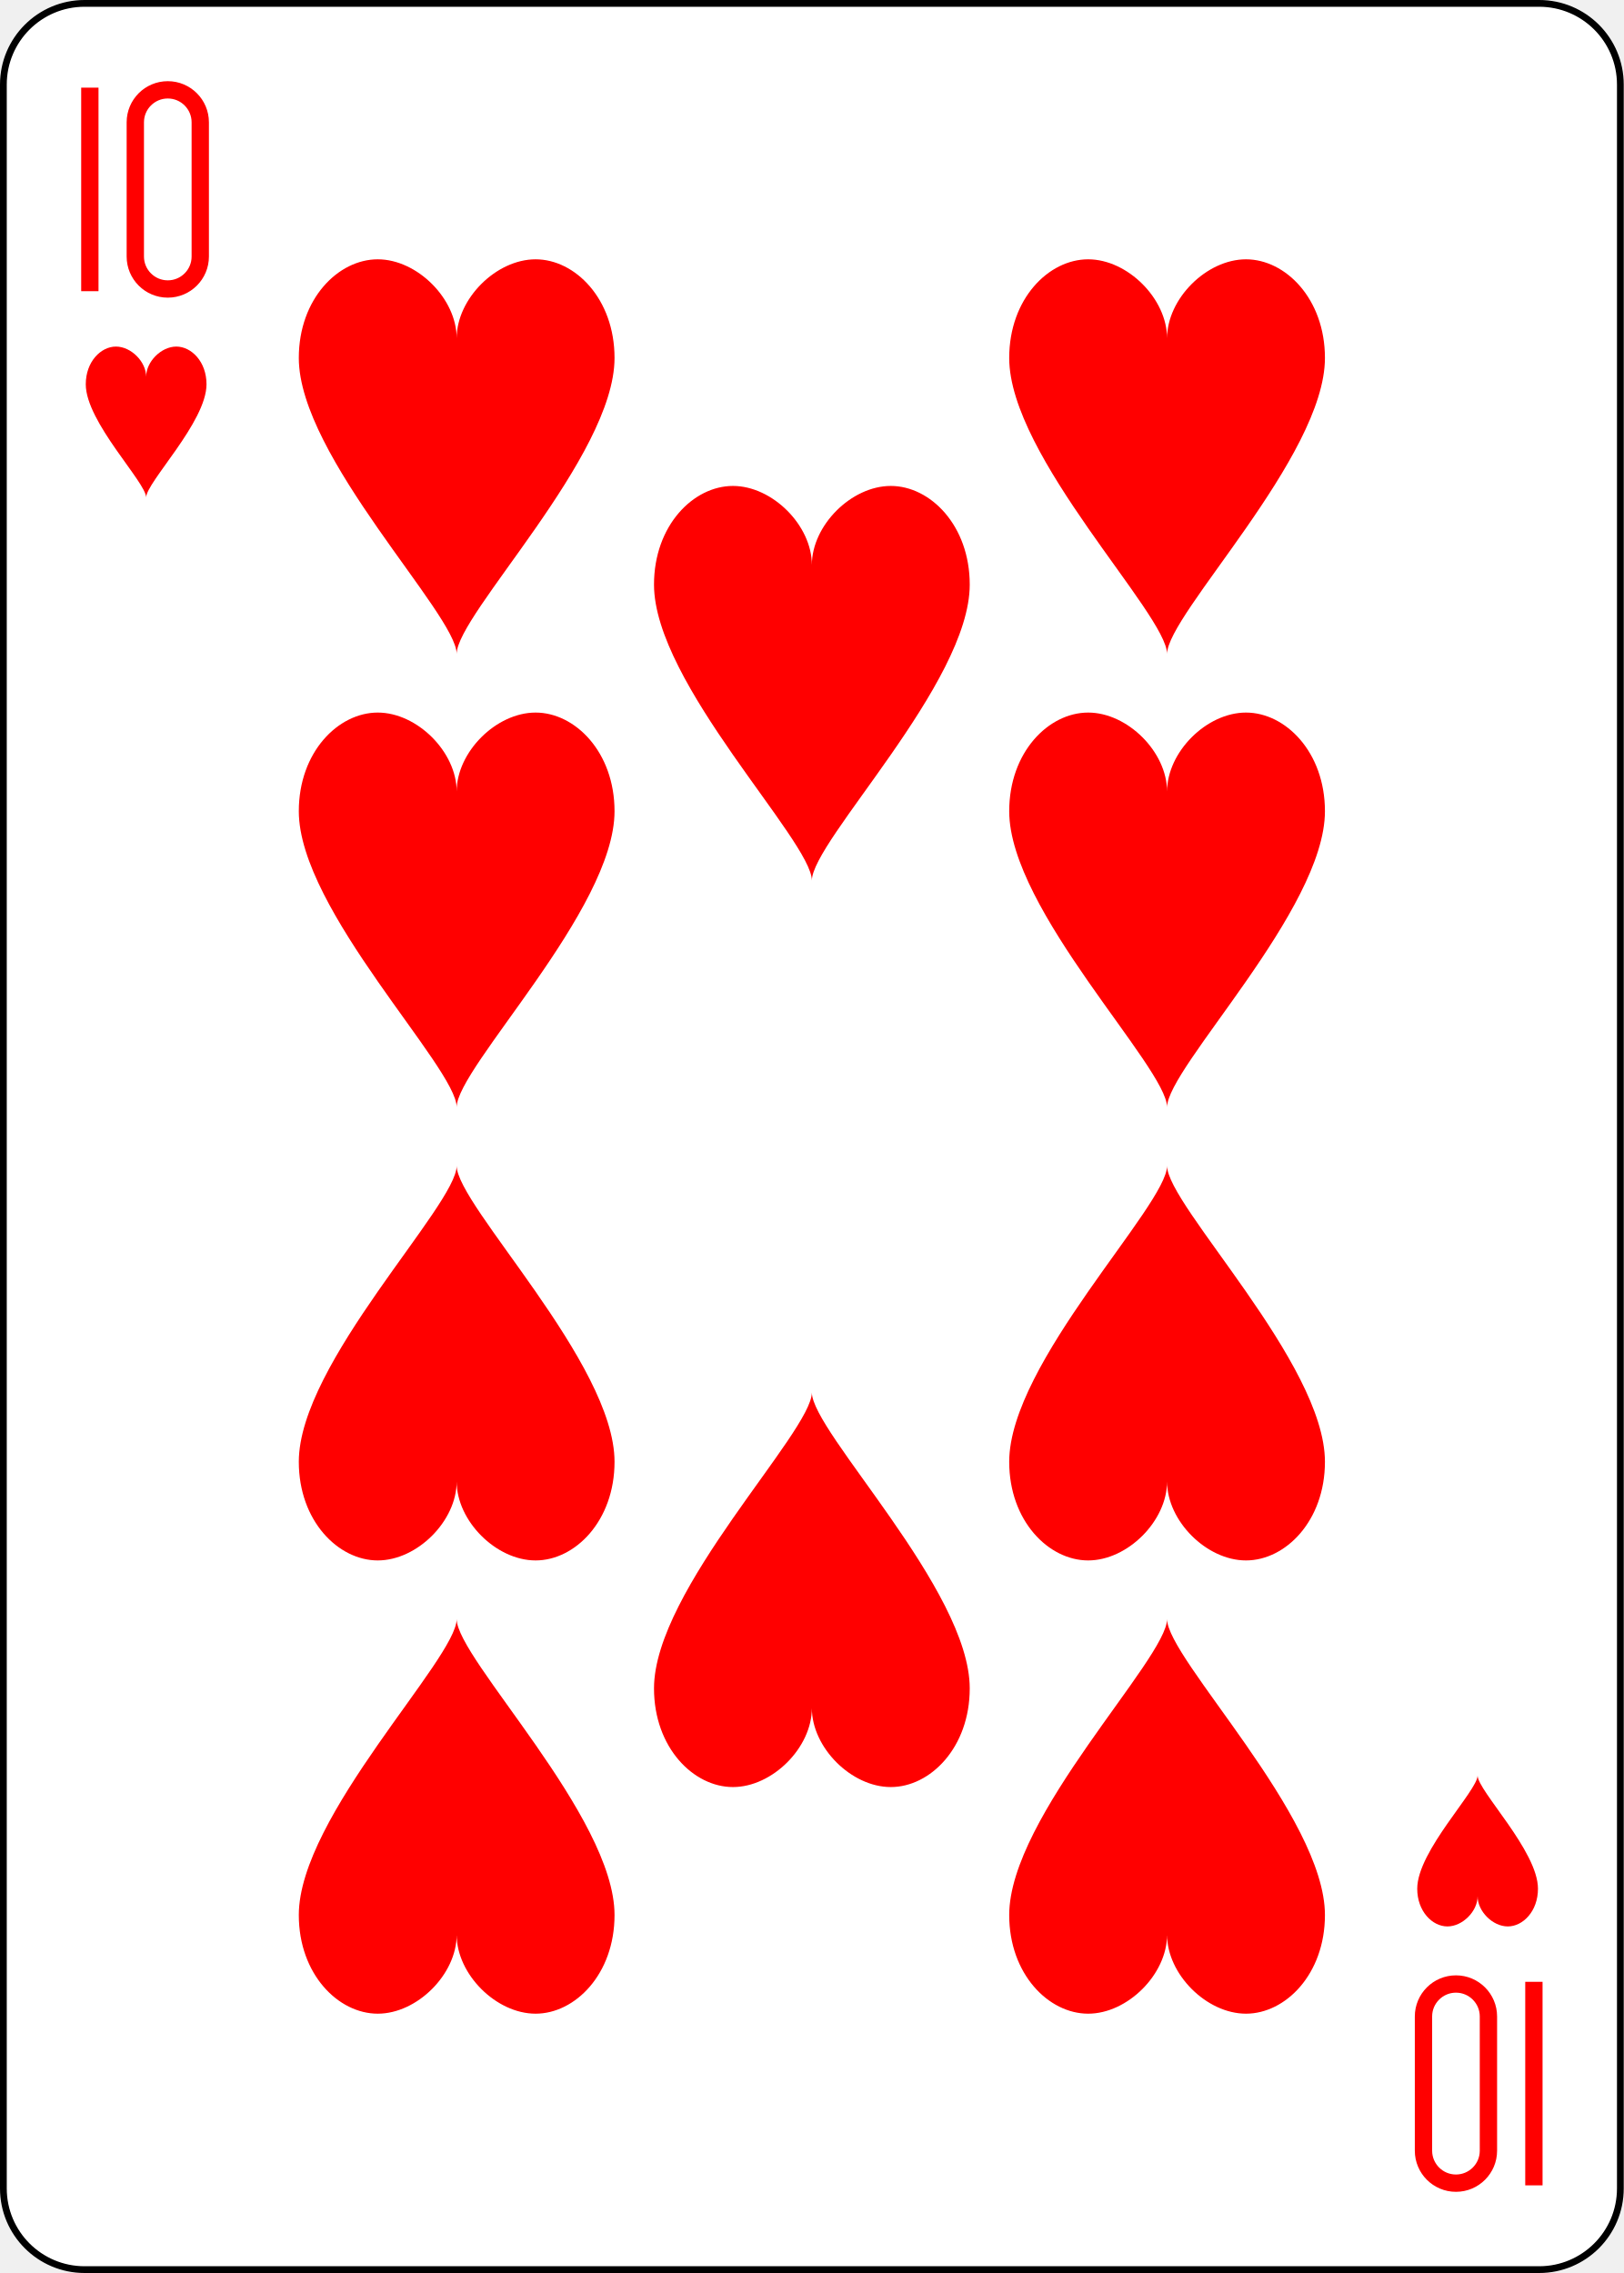
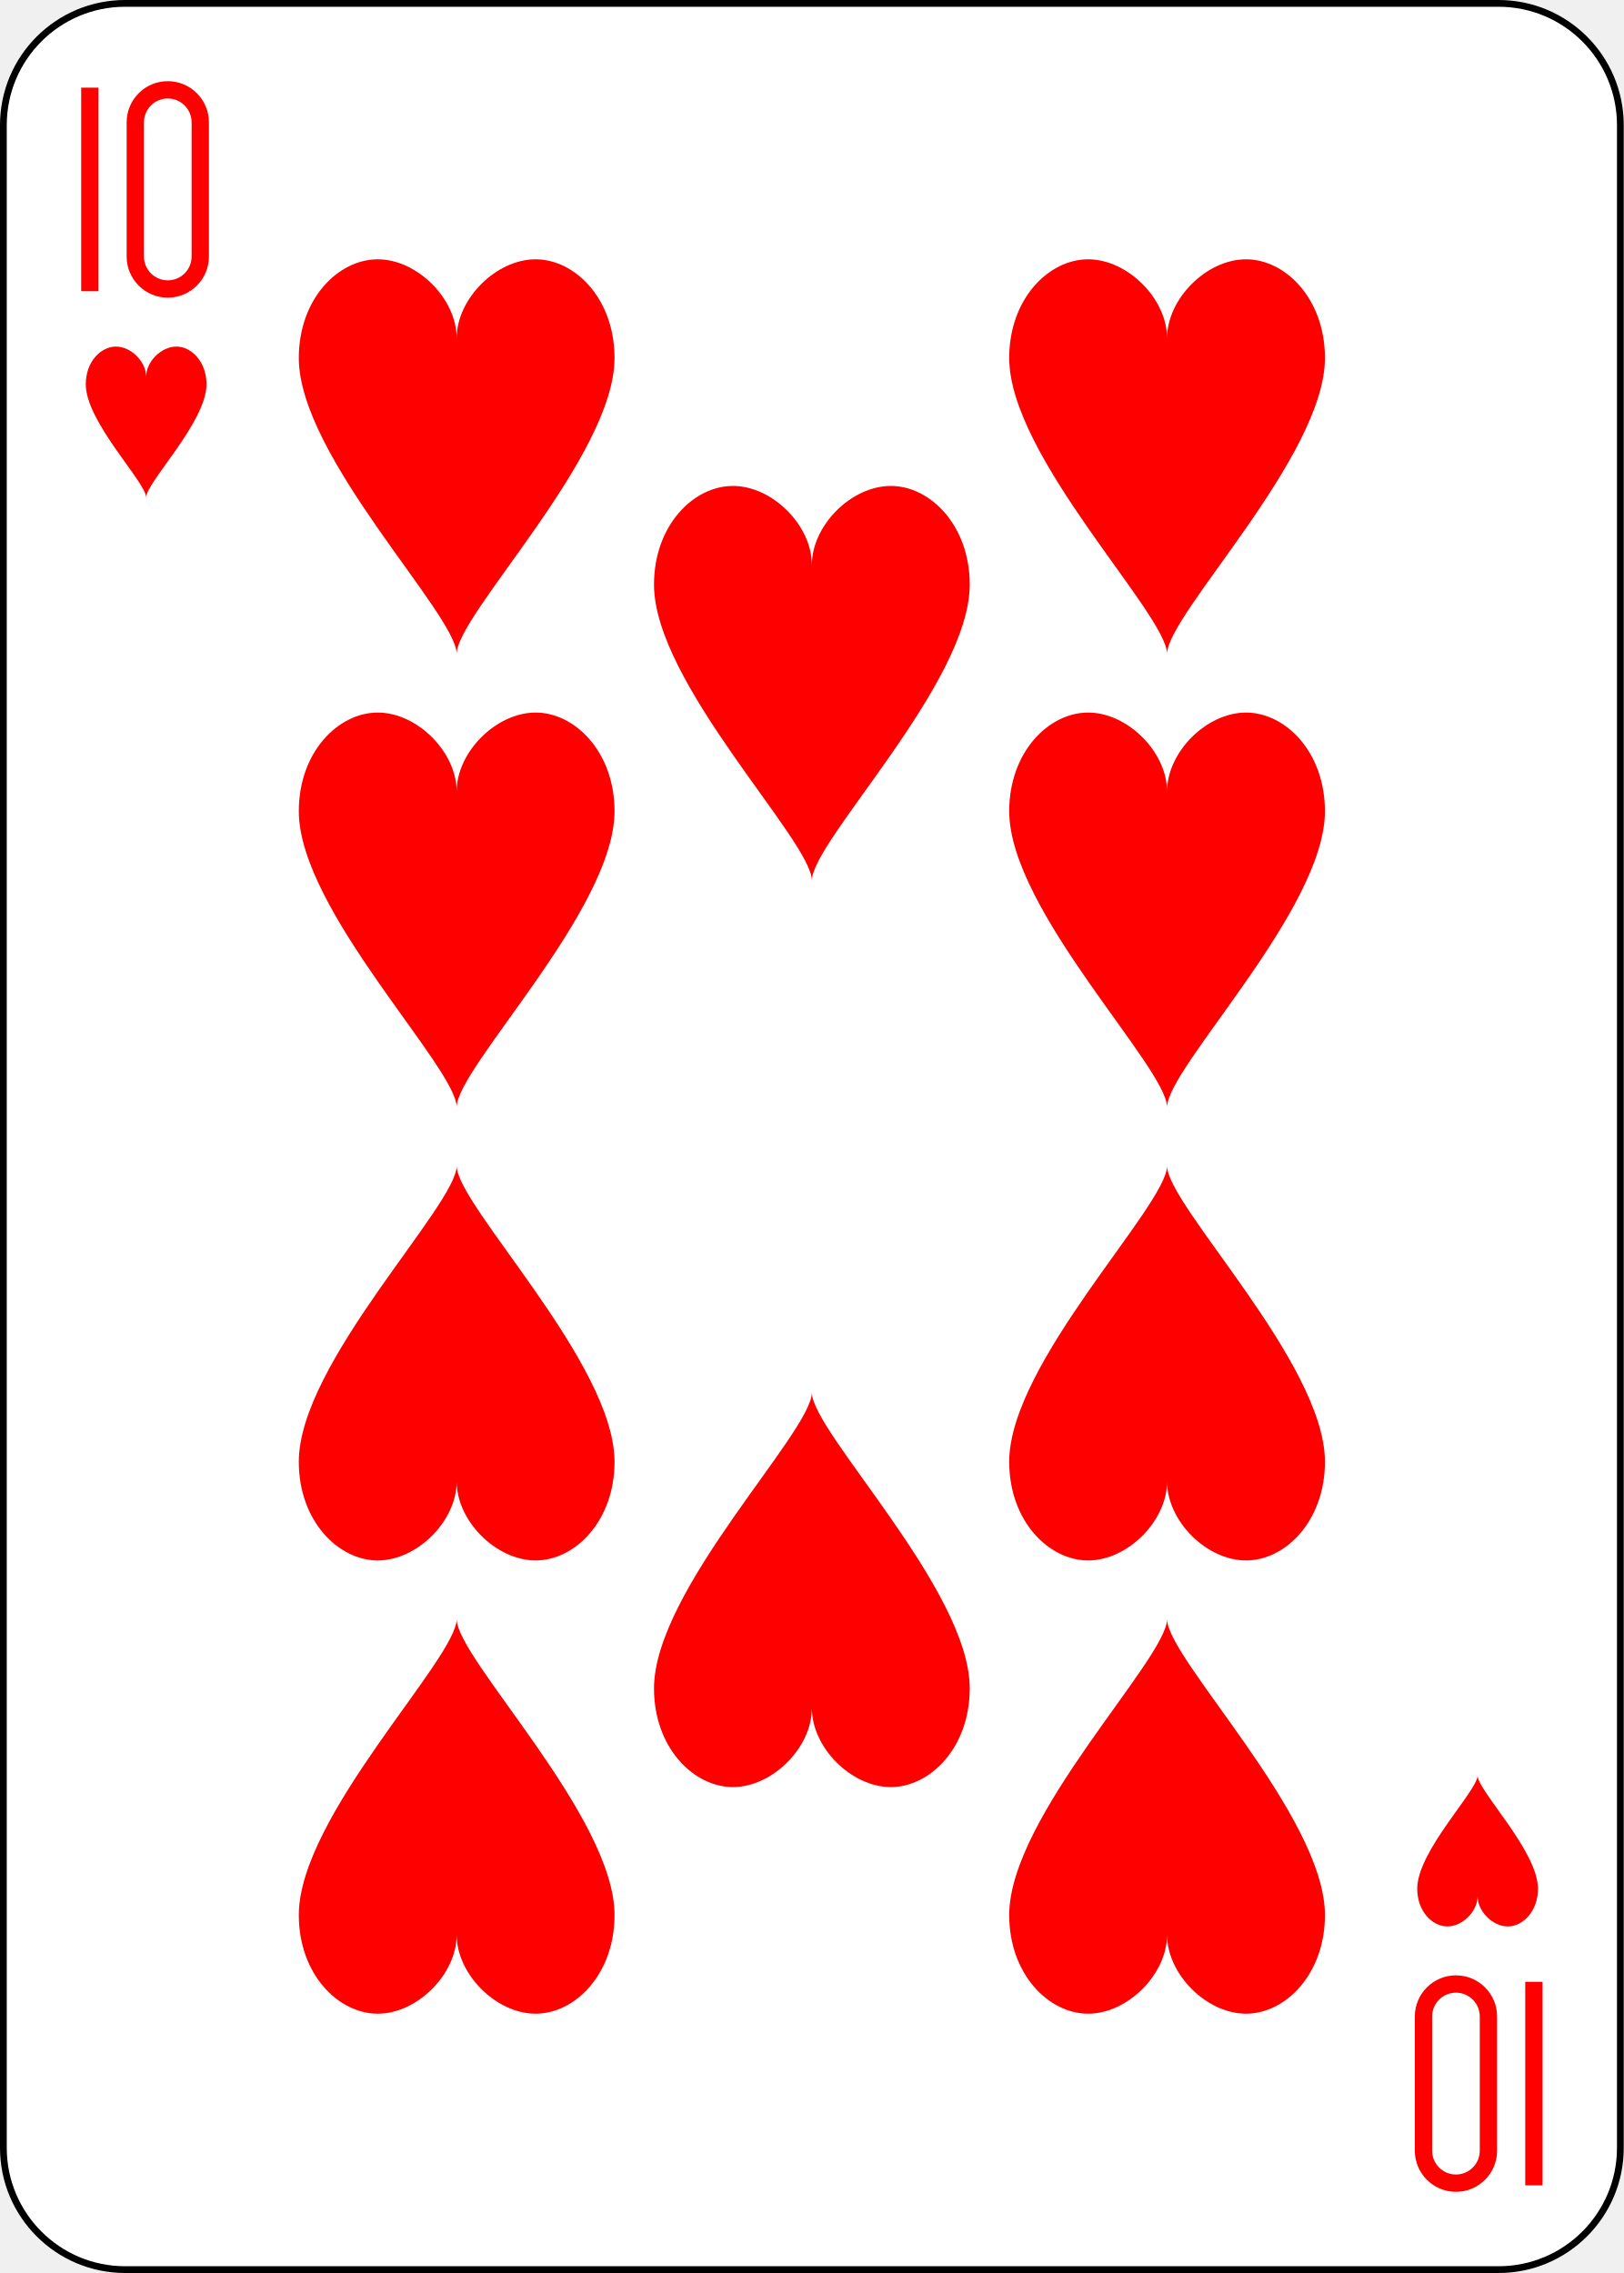
<svg xmlns="http://www.w3.org/2000/svg" class="card" face="TH" height="3.5in" preserveAspectRatio="none" viewBox="-120 -168 240 336" width="2.5in">
  <defs>
    <symbol id="SHT" viewBox="-600 -600 1200 1200" preserveAspectRatio="xMinYMid">
      <path d="M0 -300C0 -400 100 -500 200 -500C300 -500 400 -400 400 -250C400 0 0 400 0 500C0 400 -400 0 -400 -250C-400 -400 -300 -500 -200 -500C-100 -500 0 -400 -0 -300Z" fill="red" />
    </symbol>
    <symbol id="VHT" viewBox="-500 -500 1000 1000" preserveAspectRatio="xMinYMid">
      <path d="M-260 430L-260 -430M-50 0L-50 -310A150 150 0 0 1 250 -310L250 310A150 150 0 0 1 -50 310Z" stroke="red" stroke-width="80" stroke-linecap="square" stroke-miterlimit="1.5" fill="none" />
    </symbol>
  </defs>
-   <rect width="239" height="335" x="-119.5" y="-167.5" rx="12" ry="12" fill="white" stroke="black" />
+   <rect width="239" height="335" x="-119.5" y="-167.5" rx="18" ry="18" fill="white" stroke="black" />
  <g transform="translate(-114.4,-156) scale(0.032,0.032) translate(500,500)">
    <path d="M-260 430L-260 -430M-50 0L-50 -310A150 150 0 0 1 250 -310L250 310A150 150 0 0 1 -50 310Z" stroke="red" stroke-width="80" stroke-linecap="square" stroke-miterlimit="1.5" fill="none" />
  </g>
  <g transform="translate(-111.784,-119) scale(0.0223075,0.0223075) translate(600,600)">
    <path d="M0 -300C0 -400 100 -500 200 -500C300 -500 400 -400 400 -250C400 0 0 400 0 500C0 400 -400 0 -400 -250C-400 -400 -300 -500 -200 -500C-100 -500 0 -400 -0 -300Z" fill="red" />
  </g>
  <g transform="translate(-87.501,-135.501) scale(0.0583333,0.0583333) translate(600,600)">
    <path d="M0 -300C0 -400 100 -500 200 -500C300 -500 400 -400 400 -250C400 0 0 400 0 500C0 400 -400 0 -400 -250C-400 -400 -300 -500 -200 -500C-100 -500 0 -400 -0 -300Z" fill="red" />
  </g>
  <g transform="translate(17.501,-135.501) scale(0.0583333,0.0583333) translate(600,600)">
    <path d="M0 -300C0 -400 100 -500 200 -500C300 -500 400 -400 400 -250C400 0 0 400 0 500C0 400 -400 0 -400 -250C-400 -400 -300 -500 -200 -500C-100 -500 0 -400 -0 -300Z" fill="red" />
  </g>
  <g transform="translate(-87.501,-68.5) scale(0.0583333,0.0583333) translate(600,600)">
    <path d="M0 -300C0 -400 100 -500 200 -500C300 -500 400 -400 400 -250C400 0 0 400 0 500C0 400 -400 0 -400 -250C-400 -400 -300 -500 -200 -500C-100 -500 0 -400 -0 -300Z" fill="red" />
  </g>
  <g transform="translate(17.501,-68.5) scale(0.0583333,0.0583333) translate(600,600)">
    <path d="M0 -300C0 -400 100 -500 200 -500C300 -500 400 -400 400 -250C400 0 0 400 0 500C0 400 -400 0 -400 -250C-400 -400 -300 -500 -200 -500C-100 -500 0 -400 -0 -300Z" fill="red" />
  </g>
  <g transform="translate(-35,-102) scale(0.0583333,0.0583333) translate(600,600)">
    <path d="M0 -300C0 -400 100 -500 200 -500C300 -500 400 -400 400 -250C400 0 0 400 0 500C0 400 -400 0 -400 -250C-400 -400 -300 -500 -200 -500C-100 -500 0 -400 -0 -300Z" fill="red" />
  </g>
  <g transform="rotate(180)">
    <g transform="translate(-114.4,-156) scale(0.032,0.032) translate(500,500)">
      <path d="M-260 430L-260 -430M-50 0L-50 -310A150 150 0 0 1 250 -310L250 310A150 150 0 0 1 -50 310Z" stroke="red" stroke-width="80" stroke-linecap="square" stroke-miterlimit="1.5" fill="none" />
    </g>
    <g transform="translate(-111.784,-119) scale(0.0223075,0.0223075) translate(600,600)">
      <path d="M0 -300C0 -400 100 -500 200 -500C300 -500 400 -400 400 -250C400 0 0 400 0 500C0 400 -400 0 -400 -250C-400 -400 -300 -500 -200 -500C-100 -500 0 -400 -0 -300Z" fill="red" />
    </g>
    <g transform="translate(-87.501,-135.501) scale(0.0583333,0.0583333) translate(600,600)">
      <path d="M0 -300C0 -400 100 -500 200 -500C300 -500 400 -400 400 -250C400 0 0 400 0 500C0 400 -400 0 -400 -250C-400 -400 -300 -500 -200 -500C-100 -500 0 -400 -0 -300Z" fill="red" />
    </g>
    <g transform="translate(17.501,-135.501) scale(0.0583333,0.0583333) translate(600,600)">
      <path d="M0 -300C0 -400 100 -500 200 -500C300 -500 400 -400 400 -250C400 0 0 400 0 500C0 400 -400 0 -400 -250C-400 -400 -300 -500 -200 -500C-100 -500 0 -400 -0 -300Z" fill="red" />
    </g>
    <g transform="translate(-87.501,-68.5) scale(0.0583333,0.0583333) translate(600,600)">
      <path d="M0 -300C0 -400 100 -500 200 -500C300 -500 400 -400 400 -250C400 0 0 400 0 500C0 400 -400 0 -400 -250C-400 -400 -300 -500 -200 -500C-100 -500 0 -400 -0 -300Z" fill="red" />
    </g>
    <g transform="translate(17.501,-68.5) scale(0.0583333,0.0583333) translate(600,600)">
      <path d="M0 -300C0 -400 100 -500 200 -500C300 -500 400 -400 400 -250C400 0 0 400 0 500C0 400 -400 0 -400 -250C-400 -400 -300 -500 -200 -500C-100 -500 0 -400 -0 -300Z" fill="red" />
    </g>
    <g transform="translate(-35,-102) scale(0.0583333,0.0583333) translate(600,600)">
      <path d="M0 -300C0 -400 100 -500 200 -500C300 -500 400 -400 400 -250C400 0 0 400 0 500C0 400 -400 0 -400 -250C-400 -400 -300 -500 -200 -500C-100 -500 0 -400 -0 -300Z" fill="red" />
    </g>
  </g>
</svg>
